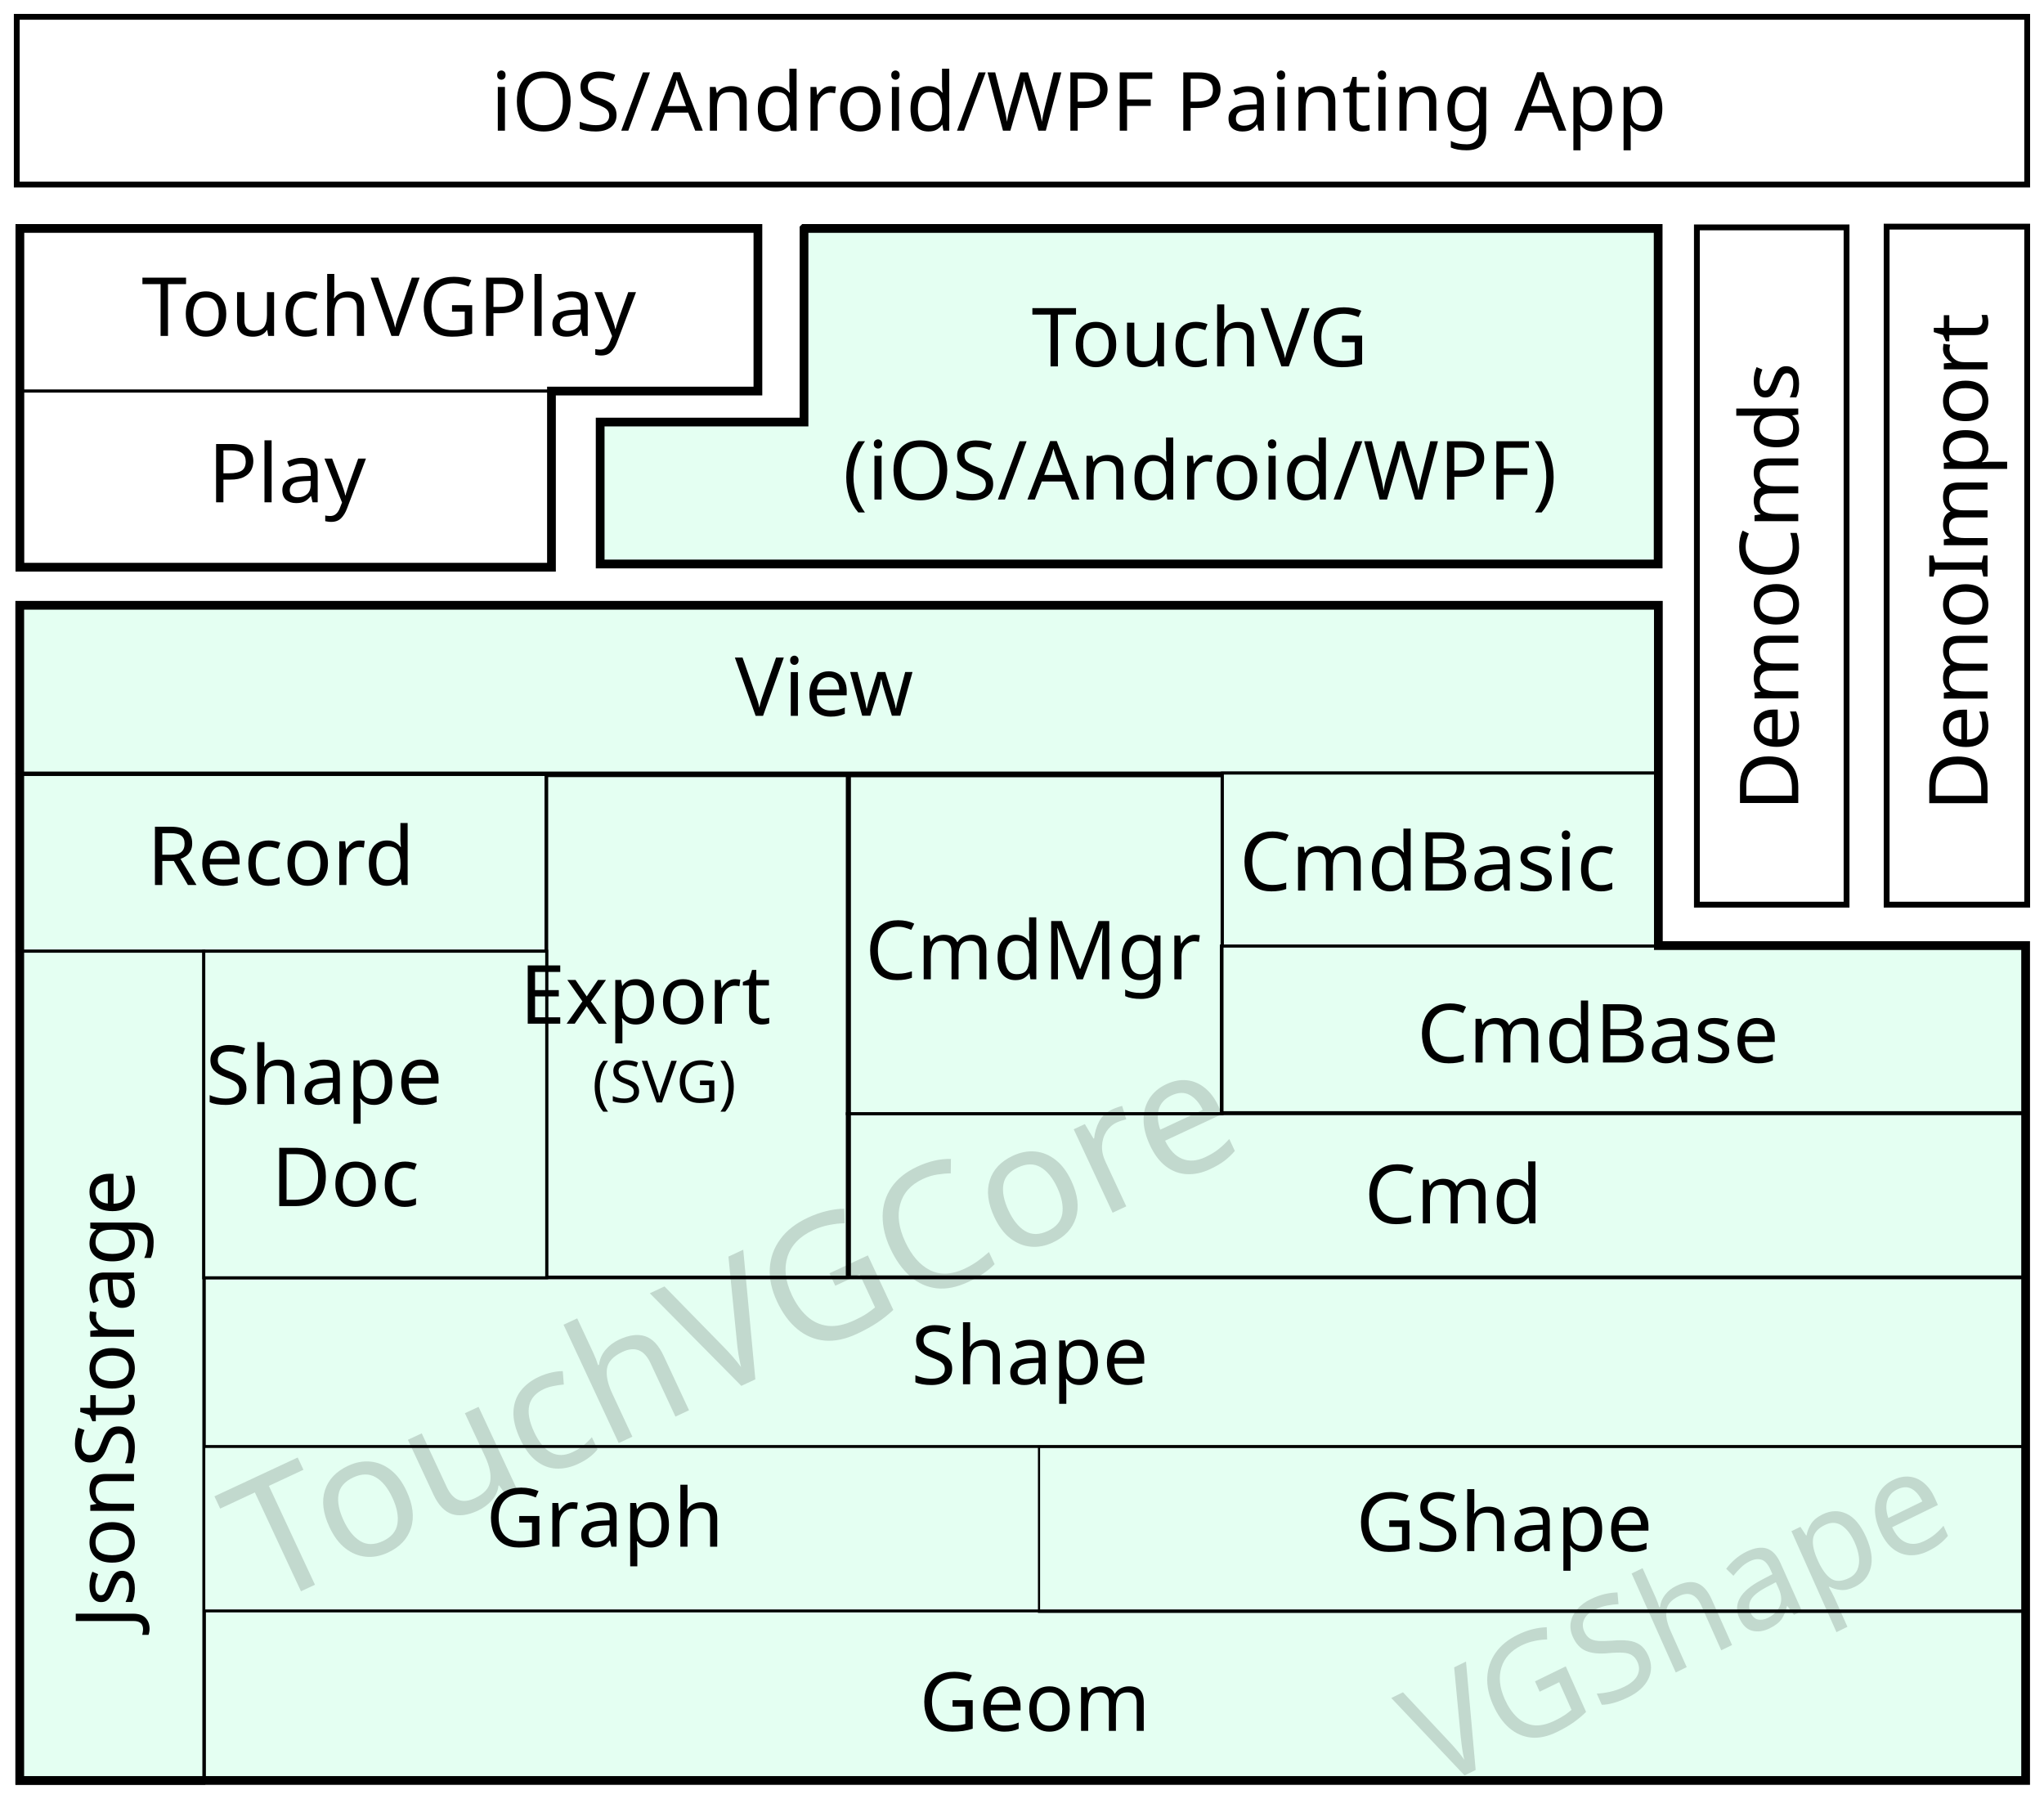
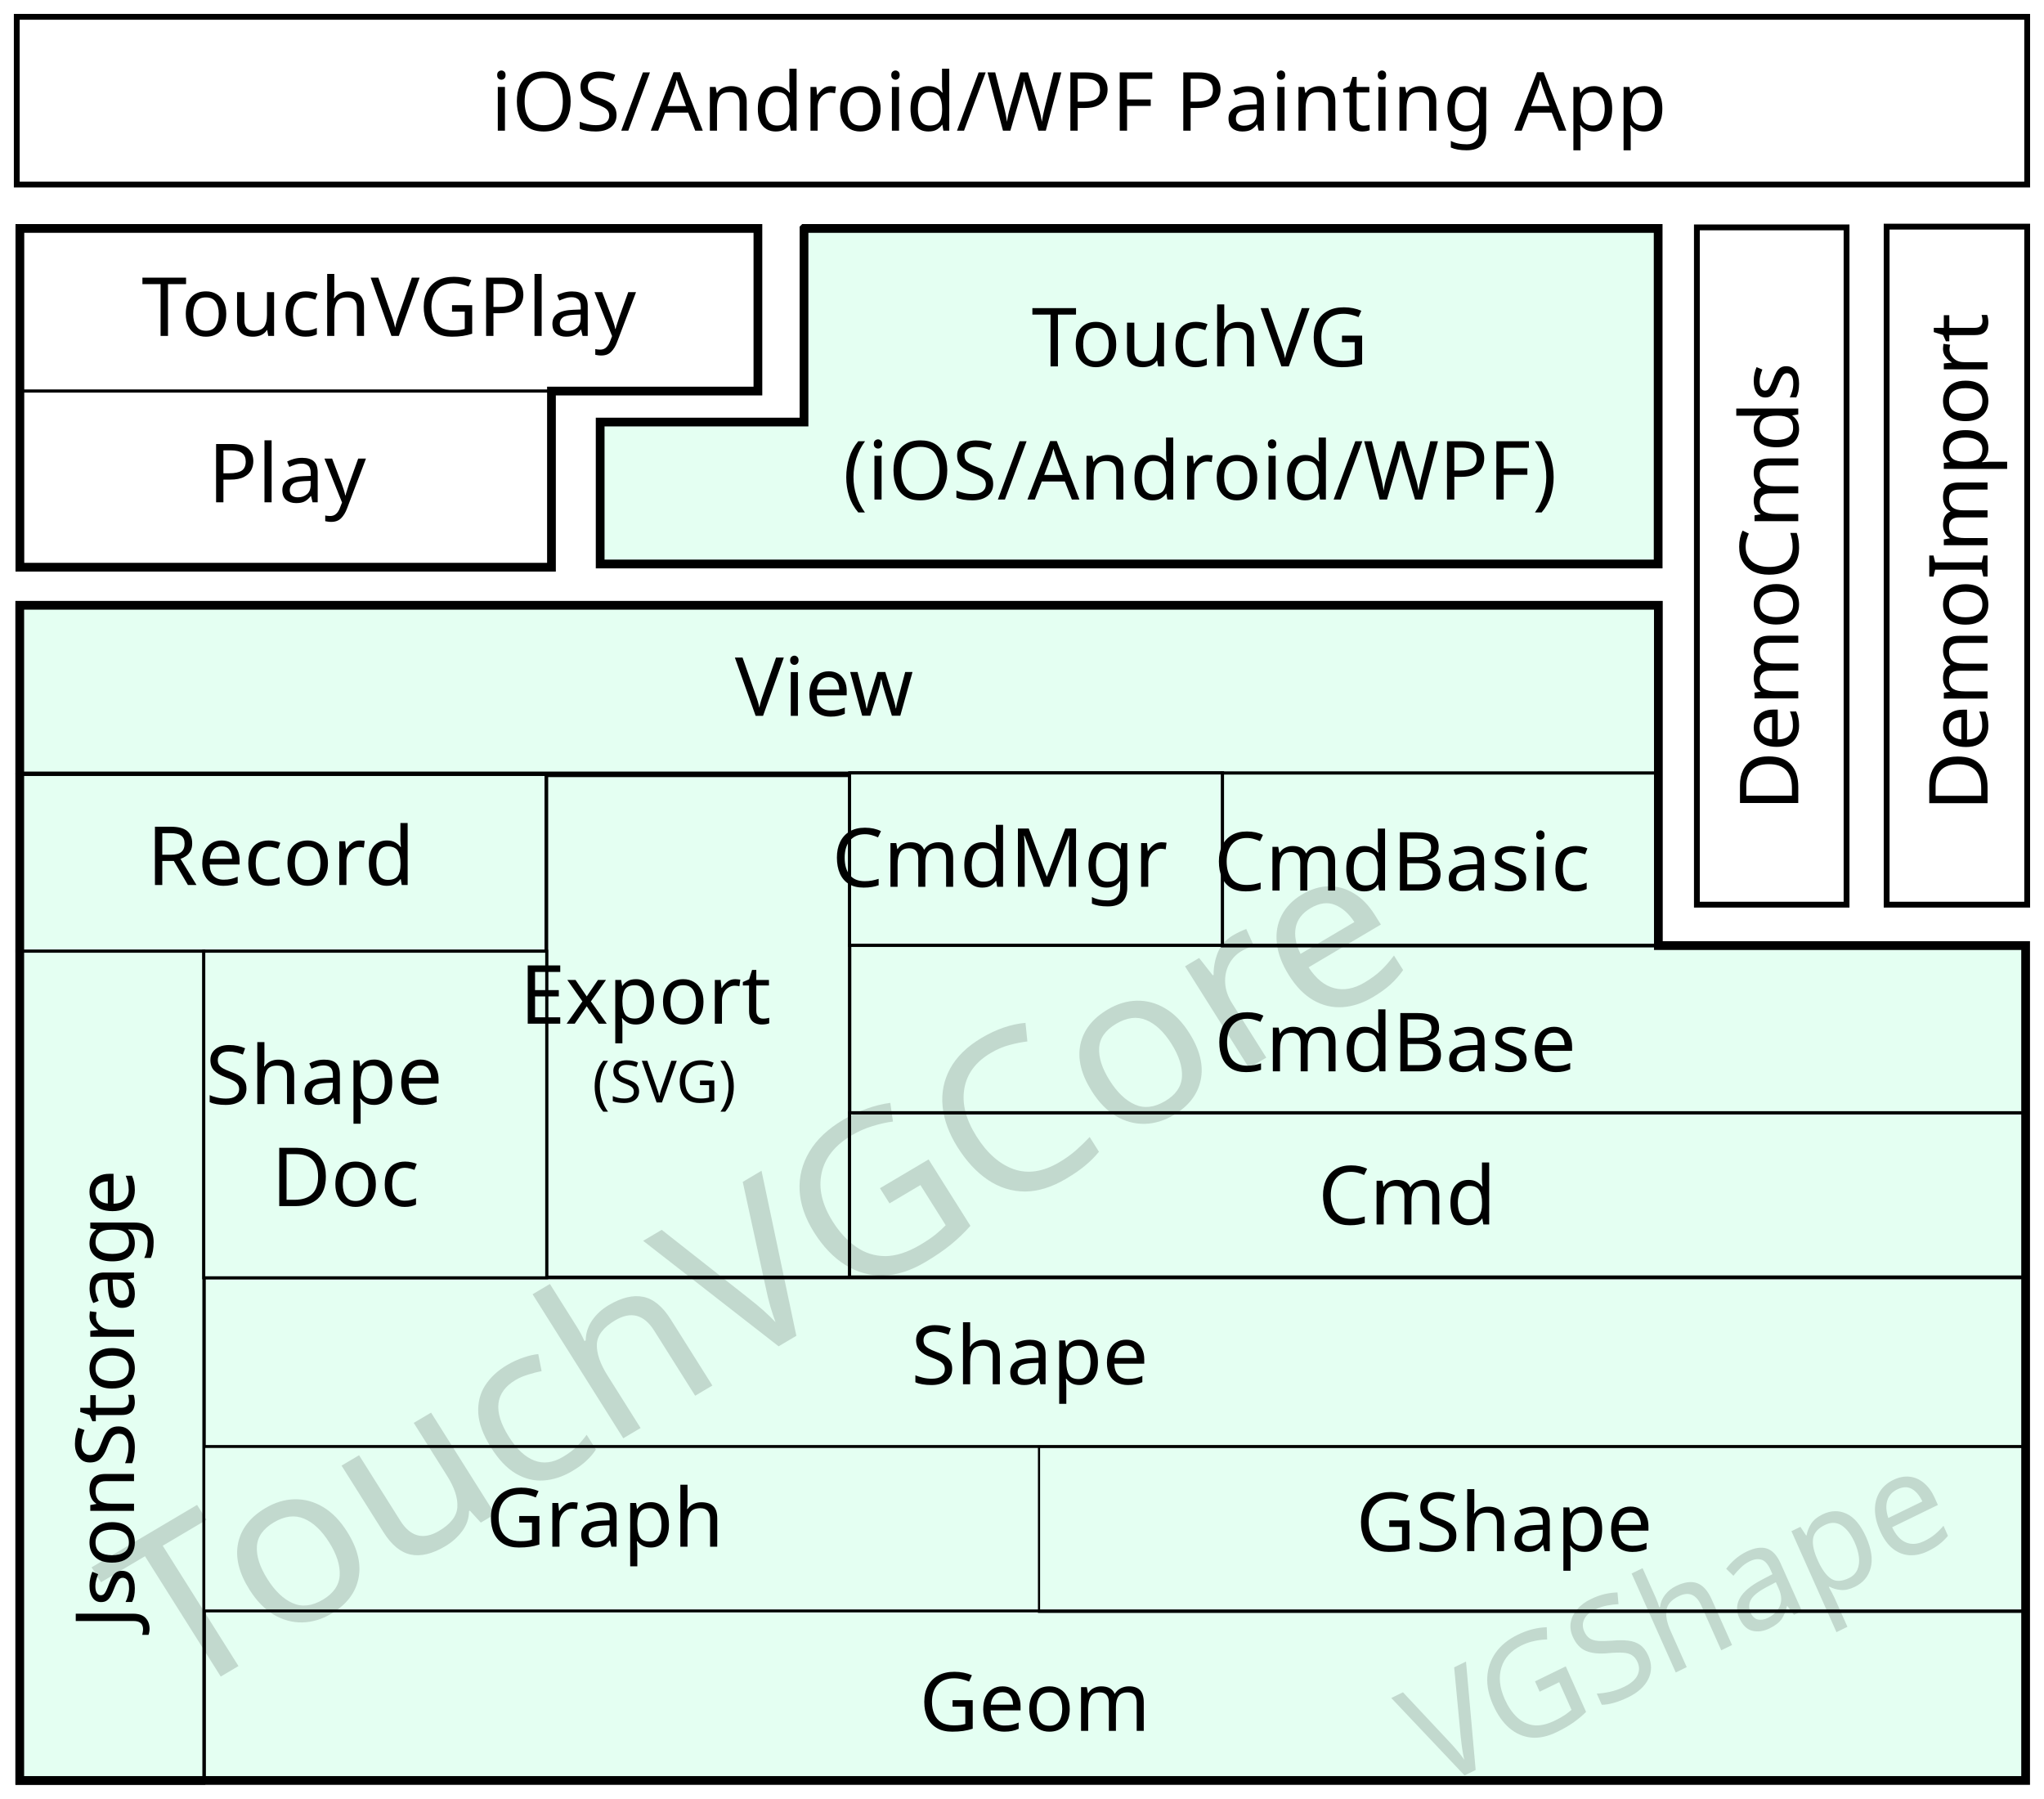
<svg xmlns="http://www.w3.org/2000/svg" xmlns:xlink="http://www.w3.org/1999/xlink" version="1.0" width="441.898" height="388.812" viewBox="0 0 353.519 311.05" preserveAspectRatio="xMidYMid meet" id="svg2">
  <defs id="defs332" />
  <path style="fill:none;stroke:#000000;stroke-width:1.512;stroke-miterlimit:4;stroke-opacity:1;stroke-dasharray:none" d="m 3.438,39.504 0,25.735 0,2.386 0,30.46 91.941,0 0,-30.46 35.705,0 0,-28.122 -127.646,0 z" id="rect4063" />
  <path style="fill:#e4fff2;fill-opacity:1;stroke:#000000;stroke-width:1.512;stroke-miterlimit:4;stroke-opacity:1;stroke-dasharray:none" d="m 3.416,104.669 0,58.85 0,1.811 0,142.561 346.925,0 0,-144.372 -63.52,0 0,-58.85 -283.406,0 z" id="rect3214" />
  <rect style="fill:none;stroke:#000000;stroke-width:1.008;stroke-miterlimit:4;stroke-opacity:1;stroke-dasharray:none" id="rect4285" width="347.711" height="29.01" x="2.9" y="2.909" />
  <rect style="fill:none;stroke:#000000;stroke-width:0.504;stroke-miterlimit:4;stroke-opacity:1;stroke-dasharray:none" id="rect4287" width="127.646" height="28.118" x="3.438" y="39.506" />
  <rect style="fill:none;stroke:#000000;stroke-width:0.504;stroke-miterlimit:4;stroke-opacity:1;stroke-dasharray:none" id="rect4289" width="91.941" height="30.449" x="3.438" y="67.64" />
  <path style="fill:#e4fff2;fill-opacity:1;stroke:#000000;stroke-width:1.512;stroke-miterlimit:4;stroke-opacity:1;stroke-dasharray:none" d="m 139.058,39.506 0,33.477 -35.256,0 0,24.546 182.984,0 0,-23.657 0,-0.89 0,-33.477 -147.727,0 z" id="rect4291" />
  <rect style="fill:none;stroke:#000000;stroke-width:0.504;stroke-miterlimit:4;stroke-opacity:1;stroke-dasharray:none" id="rect4295" width="283.409" height="29.01" x="2.934" y="104.668" />
  <rect style="fill:none;stroke:#000000;stroke-width:0.504;stroke-miterlimit:4;stroke-opacity:1;stroke-dasharray:none" id="rect4297" width="91.494" height="30.561" x="2.934" y="133.94" />
  <rect style="fill:none;stroke:#000000;stroke-width:0.504;stroke-miterlimit:4;stroke-opacity:1;stroke-dasharray:none" id="rect4299" width="32.319" height="143.898" x="2.934" y="164.474" />
  <rect style="fill:none;stroke:#000000;stroke-width:0.504;stroke-miterlimit:4;stroke-opacity:1;stroke-dasharray:none" id="rect4303" width="52.359" height="86.709" x="94.559" y="134.131" ry="0" />
  <rect style="fill:none;stroke:#000000;stroke-width:0.504;stroke-miterlimit:4;stroke-opacity:1;stroke-dasharray:none" id="rect4305" width="59.333" height="56.497" x="35.226" y="164.474" />
-   <rect style="fill:none;stroke:#000000;stroke-width:0.504;stroke-miterlimit:4;stroke-opacity:1;stroke-dasharray:none" id="rect4307" width="64.82" height="58.434" x="146.541" y="134.158" />
+   <rect style="fill:none;stroke:#000000;stroke-width:0.504;stroke-miterlimit:4;stroke-opacity:1;stroke-dasharray:none" id="rect4307" width="64.505" height="29.885" x="146.946" y="133.619" />
  <rect style="fill:none;stroke:#000000;stroke-width:0.504;stroke-miterlimit:4;stroke-opacity:1;stroke-dasharray:none" id="rect4309" width="74.926" height="29.903" x="211.416" y="133.679" />
-   <rect style="fill:none;stroke:#000000;stroke-width:0.504;stroke-miterlimit:4;stroke-opacity:1;stroke-dasharray:none" id="rect4311" width="139.381" height="28.825" x="211.231" y="163.582" />
-   <rect style="fill:none;stroke:#000000;stroke-width:0.504;stroke-miterlimit:4;stroke-opacity:1;stroke-dasharray:none" id="rect4313" width="204.07" height="28.221" x="146.541" y="192.592" />
+   <rect style="fill:none;stroke:#000000;stroke-width:0.504;stroke-miterlimit:4;stroke-opacity:1;stroke-dasharray:none" id="rect4311" width="203.627" height="28.96" x="146.985" y="163.447" />
+   <rect style="fill:none;stroke:#000000;stroke-width:0.504;stroke-miterlimit:4;stroke-opacity:1;stroke-dasharray:none" id="rect4313" width="203.666" height="28.356" x="146.946" y="192.457" />
  <rect style="fill:none;stroke:#000000;stroke-width:0.504;stroke-miterlimit:4;stroke-opacity:1;stroke-dasharray:none" id="rect4315" width="315.282" height="29.168" x="35.33" y="220.971" />
  <rect style="fill:none;stroke:#000000;stroke-width:0.371;stroke-miterlimit:4;stroke-opacity:1;stroke-dasharray:none" id="rect4317" width="170.91" height="28.564" x="179.702" y="250.166" />
  <rect style="fill:none;stroke:#000000;stroke-width:0.504;stroke-miterlimit:4;stroke-opacity:1;stroke-dasharray:none" id="rect4319" width="315.255" height="29.614" x="35.357" y="278.573" />
  <a id="a3053" xlink:title="DemoCmds" xlink:href="https://github.com/touchvg/DemoCmds">
    <rect y="39.322" x="293.484" height="117.119" width="25.886" id="rect4321" style="fill:none;stroke:#000000;stroke-width:1.008;stroke-miterlimit:4;stroke-opacity:1;stroke-dasharray:none" />
  </a>
  <a id="a3056" xlink:href="https://github.com/touchvg/DemoImport" xlink:title="DemoImport">
    <rect y="39.191" x="326.303" height="117.25" width="24.308" id="rect4323" style="fill:none;stroke:#000000;stroke-width:1.008;stroke-miterlimit:4;stroke-opacity:1;stroke-dasharray:none" />
  </a>
  <text xml:space="preserve" style="font-size:14.112px;font-style:normal;font-variant:normal;font-weight:normal;font-stretch:normal;text-align:start;line-height:125%;letter-spacing:0px;word-spacing:0px;writing-mode:lr-tb;text-anchor:start;fill:#000000;fill-opacity:1;stroke:none;font-family:Sans;-inkscape-font-specification:Sans" x="84.894" y="22.596" id="text3021">
    <tspan id="tspan3023" x="84.894" y="22.596">iOS/Android/WPF Painting App</tspan>
  </text>
  <text xml:space="preserve" style="font-size:14.112px;font-style:normal;font-variant:normal;font-weight:normal;font-stretch:normal;text-align:start;line-height:125%;letter-spacing:0px;word-spacing:0px;writing-mode:lr-tb;text-anchor:start;fill:#000000;fill-opacity:1;stroke:none;font-family:Sans;-inkscape-font-specification:Sans" x="24.491" y="58.086" id="text3025">
    <tspan id="tspan3027" x="24.491" y="58.086">TouchVGPlay</tspan>
  </text>
  <text xml:space="preserve" style="font-size:14.112px;font-style:normal;font-variant:normal;font-weight:normal;font-stretch:normal;text-align:start;line-height:125%;letter-spacing:0px;word-spacing:0px;writing-mode:lr-tb;text-anchor:start;fill:#000000;fill-opacity:1;stroke:none;font-family:Sans;-inkscape-font-specification:Sans" x="36.001" y="86.861" id="text3029">
    <tspan id="tspan3031" x="36.001" y="86.861">Play</tspan>
  </text>
  <text xml:space="preserve" style="font-size:14.112px;font-style:normal;font-variant:normal;font-weight:normal;font-stretch:normal;text-align:start;line-height:125%;letter-spacing:0px;word-spacing:0px;writing-mode:lr-tb;text-anchor:start;fill:#000000;fill-opacity:1;stroke:none;font-family:Sans;-inkscape-font-specification:Sans" x="178.414" y="63.361" id="text3033">
    <tspan id="tspan3035" x="178.414" y="63.361">TouchVG</tspan>
  </text>
  <text xml:space="preserve" style="font-size:14.112px;font-style:normal;font-variant:normal;font-weight:normal;font-stretch:normal;text-align:start;line-height:125%;letter-spacing:0px;word-spacing:0px;writing-mode:lr-tb;text-anchor:start;fill:#000000;fill-opacity:1;stroke:none;font-family:Sans;-inkscape-font-specification:Sans" x="145.802" y="86.381" id="text3041">
    <tspan id="tspan3043" x="145.802" y="86.381">(iOS/Android/WPF)</tspan>
  </text>
  <text xml:space="preserve" style="font-size:14.112px;font-style:normal;font-variant:normal;font-weight:normal;font-stretch:normal;text-align:start;line-height:125%;letter-spacing:0px;word-spacing:0px;writing-mode:lr-tb;text-anchor:start;fill:#000000;fill-opacity:1;stroke:none;font-family:Sans;-inkscape-font-specification:Sans" x="127.098" y="123.789" id="text3045">
    <tspan id="tspan3047" x="127.098" y="123.789">View</tspan>
  </text>
  <text xml:space="preserve" style="font-size:14.112px;font-style:normal;font-variant:normal;font-weight:normal;font-stretch:normal;text-align:start;line-height:125%;letter-spacing:0px;word-spacing:0px;writing-mode:lr-tb;text-anchor:start;fill:#000000;fill-opacity:1;stroke:none;font-family:Sans;-inkscape-font-specification:Sans" x="25.425" y="153.044" id="text3049">
    <tspan id="tspan3051" x="25.425" y="153.044">Record</tspan>
  </text>
  <text xml:space="preserve" style="font-size:14.112px;font-style:normal;font-variant:normal;font-weight:normal;font-stretch:normal;text-align:center;line-height:125%;letter-spacing:0px;word-spacing:0px;writing-mode:lr-tb;text-anchor:middle;fill:#000000;fill-opacity:1;stroke:none;font-family:Sans;-inkscape-font-specification:Sans" x="120.384" y="177.029" id="text3053">
    <tspan x="122.63" y="177.029" id="tspan3057">Export </tspan>
    <tspan x="120.384" y="190.65" id="tspan3095" style="font-size:10.08px;font-style:normal;font-variant:normal;font-weight:normal;font-stretch:normal;text-align:center;line-height:125%;writing-mode:lr-tb;text-anchor:middle;font-family:Sans;-inkscape-font-specification:Sans">(SVG)</tspan>
  </text>
  <text xml:space="preserve" style="font-size:14.112px;font-style:normal;font-variant:normal;font-weight:normal;font-stretch:normal;text-align:start;line-height:125%;letter-spacing:0px;word-spacing:0px;writing-mode:lr-tb;text-anchor:start;fill:#000000;fill-opacity:1;stroke:none;font-family:Sans;-inkscape-font-specification:Sans" x="158.999" y="299.318" id="text3059">
    <tspan id="tspan3061" x="158.999" y="299.318">Geom</tspan>
  </text>
  <text xml:space="preserve" style="font-size:14.112px;font-style:normal;font-variant:normal;font-weight:normal;font-stretch:normal;text-align:start;line-height:125%;letter-spacing:0px;word-spacing:0px;writing-mode:lr-tb;text-anchor:start;fill:#000000;fill-opacity:1;stroke:none;font-family:Sans;-inkscape-font-specification:Sans" x="234.532" y="268.23" id="text3063">
    <tspan id="tspan3065" x="234.532" y="268.23">GShape</tspan>
  </text>
  <text xml:space="preserve" style="font-size:14.112px;font-style:normal;font-variant:normal;font-weight:normal;font-stretch:normal;text-align:start;line-height:125%;letter-spacing:0px;word-spacing:0px;writing-mode:lr-tb;text-anchor:start;fill:#000000;fill-opacity:1;stroke:none;font-family:Sans;-inkscape-font-specification:Sans" x="157.601" y="239.37" id="text3067">
    <tspan id="tspan3069" x="157.601" y="239.37">Shape</tspan>
  </text>
-   <text xml:space="preserve" style="font-size:14.112px;font-style:normal;font-variant:normal;font-weight:normal;font-stretch:normal;text-align:start;line-height:125%;letter-spacing:0px;word-spacing:0px;writing-mode:lr-tb;text-anchor:start;fill:#000000;fill-opacity:1;stroke:none;font-family:Sans;-inkscape-font-specification:Sans" x="235.964" y="211.554" id="text3071">
-     <tspan id="tspan3073" x="235.964" y="211.554">Cmd</tspan>
+   <text xml:space="preserve" style="font-size:14.112px;font-style:normal;font-variant:normal;font-weight:normal;font-stretch:normal;text-align:start;line-height:125%;letter-spacing:0px;word-spacing:0px;writing-mode:lr-tb;text-anchor:start;fill:#000000;fill-opacity:1;stroke:none;font-family:Sans;-inkscape-font-specification:Sans" x="227.964" y="211.744" id="text3071">
+     <tspan id="tspan3073" x="227.964" y="211.744">Cmd</tspan>
  </text>
-   <text xml:space="preserve" style="font-size:14.112px;font-style:normal;font-variant:normal;font-weight:normal;font-stretch:normal;text-align:start;line-height:125%;letter-spacing:0px;word-spacing:0px;writing-mode:lr-tb;text-anchor:start;fill:#000000;fill-opacity:1;stroke:none;font-family:Sans;-inkscape-font-specification:Sans" x="245.076" y="183.738" id="text3075">
-     <tspan id="tspan3077" x="245.076" y="183.738">CmdBase</tspan>
+   <text xml:space="preserve" style="font-size:14.112px;font-style:normal;font-variant:normal;font-weight:normal;font-stretch:normal;text-align:center;line-height:125%;letter-spacing:0px;word-spacing:0px;writing-mode:lr-tb;text-anchor:middle;fill:#000000;fill-opacity:1;stroke:none;font-family:Sans;-inkscape-font-specification:Sans" x="246.829" y="185.261" id="text3075">
+     <tspan id="tspan3077" x="246.829" y="185.261">CmdBase</tspan>
  </text>
-   <text xml:space="preserve" style="font-size:14.112px;font-style:normal;font-variant:normal;font-weight:normal;font-stretch:normal;text-align:start;line-height:125%;letter-spacing:0px;word-spacing:0px;writing-mode:lr-tb;text-anchor:start;fill:#000000;fill-opacity:1;stroke:none;font-family:Sans;-inkscape-font-specification:Sans" x="149.638" y="169.35" id="text3079">
-     <tspan id="tspan3081" x="149.638" y="169.35">CmdMgr</tspan>
+   <text xml:space="preserve" style="font-size:14.112px;font-style:normal;font-variant:normal;font-weight:normal;font-stretch:normal;text-align:center;line-height:125%;letter-spacing:0px;word-spacing:0px;writing-mode:lr-tb;text-anchor:middle;fill:#000000;fill-opacity:1;stroke:none;font-family:Sans;-inkscape-font-specification:Sans" x="178.439" y="153.35" id="text3079">
+     <tspan id="tspan3081" x="178.439" y="153.35">CmdMgr</tspan>
  </text>
-   <text xml:space="preserve" style="font-size:14.112px;font-style:normal;font-variant:normal;font-weight:normal;font-stretch:normal;text-align:start;line-height:125%;letter-spacing:0px;word-spacing:0px;writing-mode:lr-tb;text-anchor:start;fill:#000000;fill-opacity:1;stroke:none;font-family:Sans;-inkscape-font-specification:Sans" x="214.383" y="154.003" id="text3083">
-     <tspan id="tspan3085" x="214.383" y="154.003">CmdBasic</tspan>
+   <text xml:space="preserve" style="font-size:14.112px;font-style:normal;font-variant:normal;font-weight:normal;font-stretch:normal;text-align:center;line-height:125%;letter-spacing:0px;word-spacing:0px;writing-mode:lr-tb;text-anchor:middle;fill:#000000;fill-opacity:1;stroke:none;font-family:Sans;-inkscape-font-specification:Sans" x="247.983" y="154.003" id="text3083">
+     <tspan id="tspan3085" x="247.983" y="154.003">CmdBasic</tspan>
  </text>
  <text xml:space="preserve" style="font-size:14.112px;font-style:normal;font-variant:normal;font-weight:normal;font-stretch:normal;text-align:center;line-height:125%;letter-spacing:0px;word-spacing:0px;writing-mode:lr-tb;text-anchor:middle;fill:#000000;fill-opacity:1;stroke:none;font-family:Sans;-inkscape-font-specification:Sans" x="65.231" y="190.931" id="text3087">
    <tspan id="tspan3089" x="65.231" y="190.931" style="font-size:14.112px;font-style:normal;font-variant:normal;font-weight:normal;font-stretch:normal;text-align:center;line-height:125%;writing-mode:lr-tb;text-anchor:middle;font-family:Sans;-inkscape-font-specification:Sans">Shape</tspan>
    <tspan x="65.231" y="208.571" id="tspan3091" style="font-size:14.112px;font-style:normal;font-variant:normal;font-weight:normal;font-stretch:normal;text-align:center;line-height:125%;writing-mode:lr-tb;text-anchor:middle;font-family:Sans;-inkscape-font-specification:Sans">Doc</tspan>
  </text>
  <text xml:space="preserve" style="font-size:14.112px;font-style:normal;font-variant:normal;font-weight:normal;font-stretch:normal;text-align:start;line-height:125%;letter-spacing:0px;word-spacing:0px;writing-mode:lr-tb;text-anchor:start;fill:#000000;fill-opacity:1;stroke:none;font-family:Sans;-inkscape-font-specification:Sans" x="-281.617" y="23.18" id="text3097" transform="matrix(0,-1,1,0,0,0)">
    <tspan id="tspan3099" x="-281.617" y="23.18">JsonStorage</tspan>
  </text>
-   <text xml:space="preserve" style="font-size:14.112px;font-style:normal;font-variant:normal;font-weight:normal;font-stretch:normal;text-align:start;line-height:125%;letter-spacing:0px;word-spacing:0px;writing-mode:lr-tb;text-anchor:start;fill:#000000;fill-opacity:1;stroke:none;font-family:Sans;-inkscape-font-specification:Sans" x="-140.238" y="311.016" id="text3101" transform="matrix(0,-1,1,0,0,0)">
-     <tspan id="tspan3103" x="-140.238" y="311.016">DemoCmds</tspan>
-   </text>
-   <text xml:space="preserve" style="font-size:14.112px;font-style:normal;font-variant:normal;font-weight:normal;font-stretch:normal;text-align:start;line-height:125%;letter-spacing:0px;word-spacing:0px;writing-mode:lr-tb;text-anchor:start;fill:#000000;fill-opacity:1;stroke:none;font-family:Sans;-inkscape-font-specification:Sans" x="-140.263" y="343.752" id="text3105" transform="matrix(0,-1,1,0,0,0)">
-     <tspan id="tspan3107" x="-140.263" y="343.752">DemoImport</tspan>
-   </text>
-   <a id="a3059" xlink:href="https://github.com/touchvg/vgcore" xlink:title="TouchVGCore">
+   <a id="a3050" xlink:href="https://github.com/touchvg/DemoCmds" xlink:title="DemoCmds">
+     <text transform="matrix(0,-1,1,0,0,0)" id="text3101" y="311.016" x="-140.238" style="font-size:14.112px;font-style:normal;font-variant:normal;font-weight:normal;font-stretch:normal;text-align:start;line-height:125%;letter-spacing:0px;word-spacing:0px;writing-mode:lr-tb;text-anchor:start;fill:#000000;fill-opacity:1;stroke:none;font-family:Sans;-inkscape-font-specification:Sans" xml:space="preserve">
+       <tspan y="311.016" x="-140.238" id="tspan3103">DemoCmds</tspan>
+     </text>
+   </a>
+   <a id="a3054" xlink:title="DemoImport" xlink:href="https://github.com/touchvg/DemoImport">
+     <text transform="matrix(0,-1,1,0,0,0)" id="text3105" y="343.752" x="-140.263" style="font-size:14.112px;font-style:normal;font-variant:normal;font-weight:normal;font-stretch:normal;text-align:start;line-height:125%;letter-spacing:0px;word-spacing:0px;writing-mode:lr-tb;text-anchor:start;fill:#000000;fill-opacity:1;stroke:none;font-family:Sans;-inkscape-font-specification:Sans" xml:space="preserve">
+       <tspan y="343.752" x="-140.263" id="tspan3107">DemoImport</tspan>
+     </text>
+   </a>
+   <a id="a3059" xlink:href="https://github.com/touchvg/vgcore" xlink:title="TouchVGCore" transform="matrix(1.334166,-0.1496507,0.1443607,1.287004,-70.99405,-56.43722)">
    <text transform="matrix(0.9063078,-0.4226183,0.4226183,0.9063078,0,0)" id="text4068" y="271.387" x="-76.039" style="font-size:24.755px;font-style:normal;font-weight:normal;line-height:125%;letter-spacing:0px;word-spacing:0px;opacity:0.15;fill:#000000;fill-opacity:1;stroke:none;font-family:Sans" xml:space="preserve">
      <tspan style="font-size:29.706px;font-style:normal;font-variant:normal;font-weight:normal;font-stretch:normal;text-align:start;line-height:125%;writing-mode:lr-tb;text-anchor:start;font-family:Sans;-inkscape-font-specification:Sans" y="271.387" x="-76.039" id="tspan4070">TouchVGCore</tspan>
    </text>
  </a>
  <text id="text3043" y="267.468" x="84.055" style="font-size:14.112px;font-style:normal;font-variant:normal;font-weight:normal;font-stretch:normal;text-align:start;line-height:125%;letter-spacing:0px;word-spacing:0px;writing-mode:lr-tb;text-anchor:start;fill:#000000;fill-opacity:1;stroke:none;font-family:Sans;-inkscape-font-specification:Sans" xml:space="preserve">
    <tspan y="267.468" x="84.055" id="tspan3045">Graph</tspan>
  </text>
  <text transform="matrix(0.8865401,-0.4320416,0.4134004,0.9265162,0,0)" id="text3058" y="381.62" x="101.56" style="font-size:20.241px;font-style:normal;font-weight:normal;line-height:125%;letter-spacing:0px;word-spacing:0px;opacity:0.15;fill:#000000;fill-opacity:1;stroke:none;font-family:Sans" xml:space="preserve">
    <tspan style="font-size:24.289px;font-style:normal;font-variant:normal;font-weight:normal;font-stretch:normal;text-align:start;line-height:125%;writing-mode:lr-tb;text-anchor:start;font-family:Sans;-inkscape-font-specification:Sans" y="381.62" x="101.56" id="tspan3060">VGShape</tspan>
  </text>
</svg>
